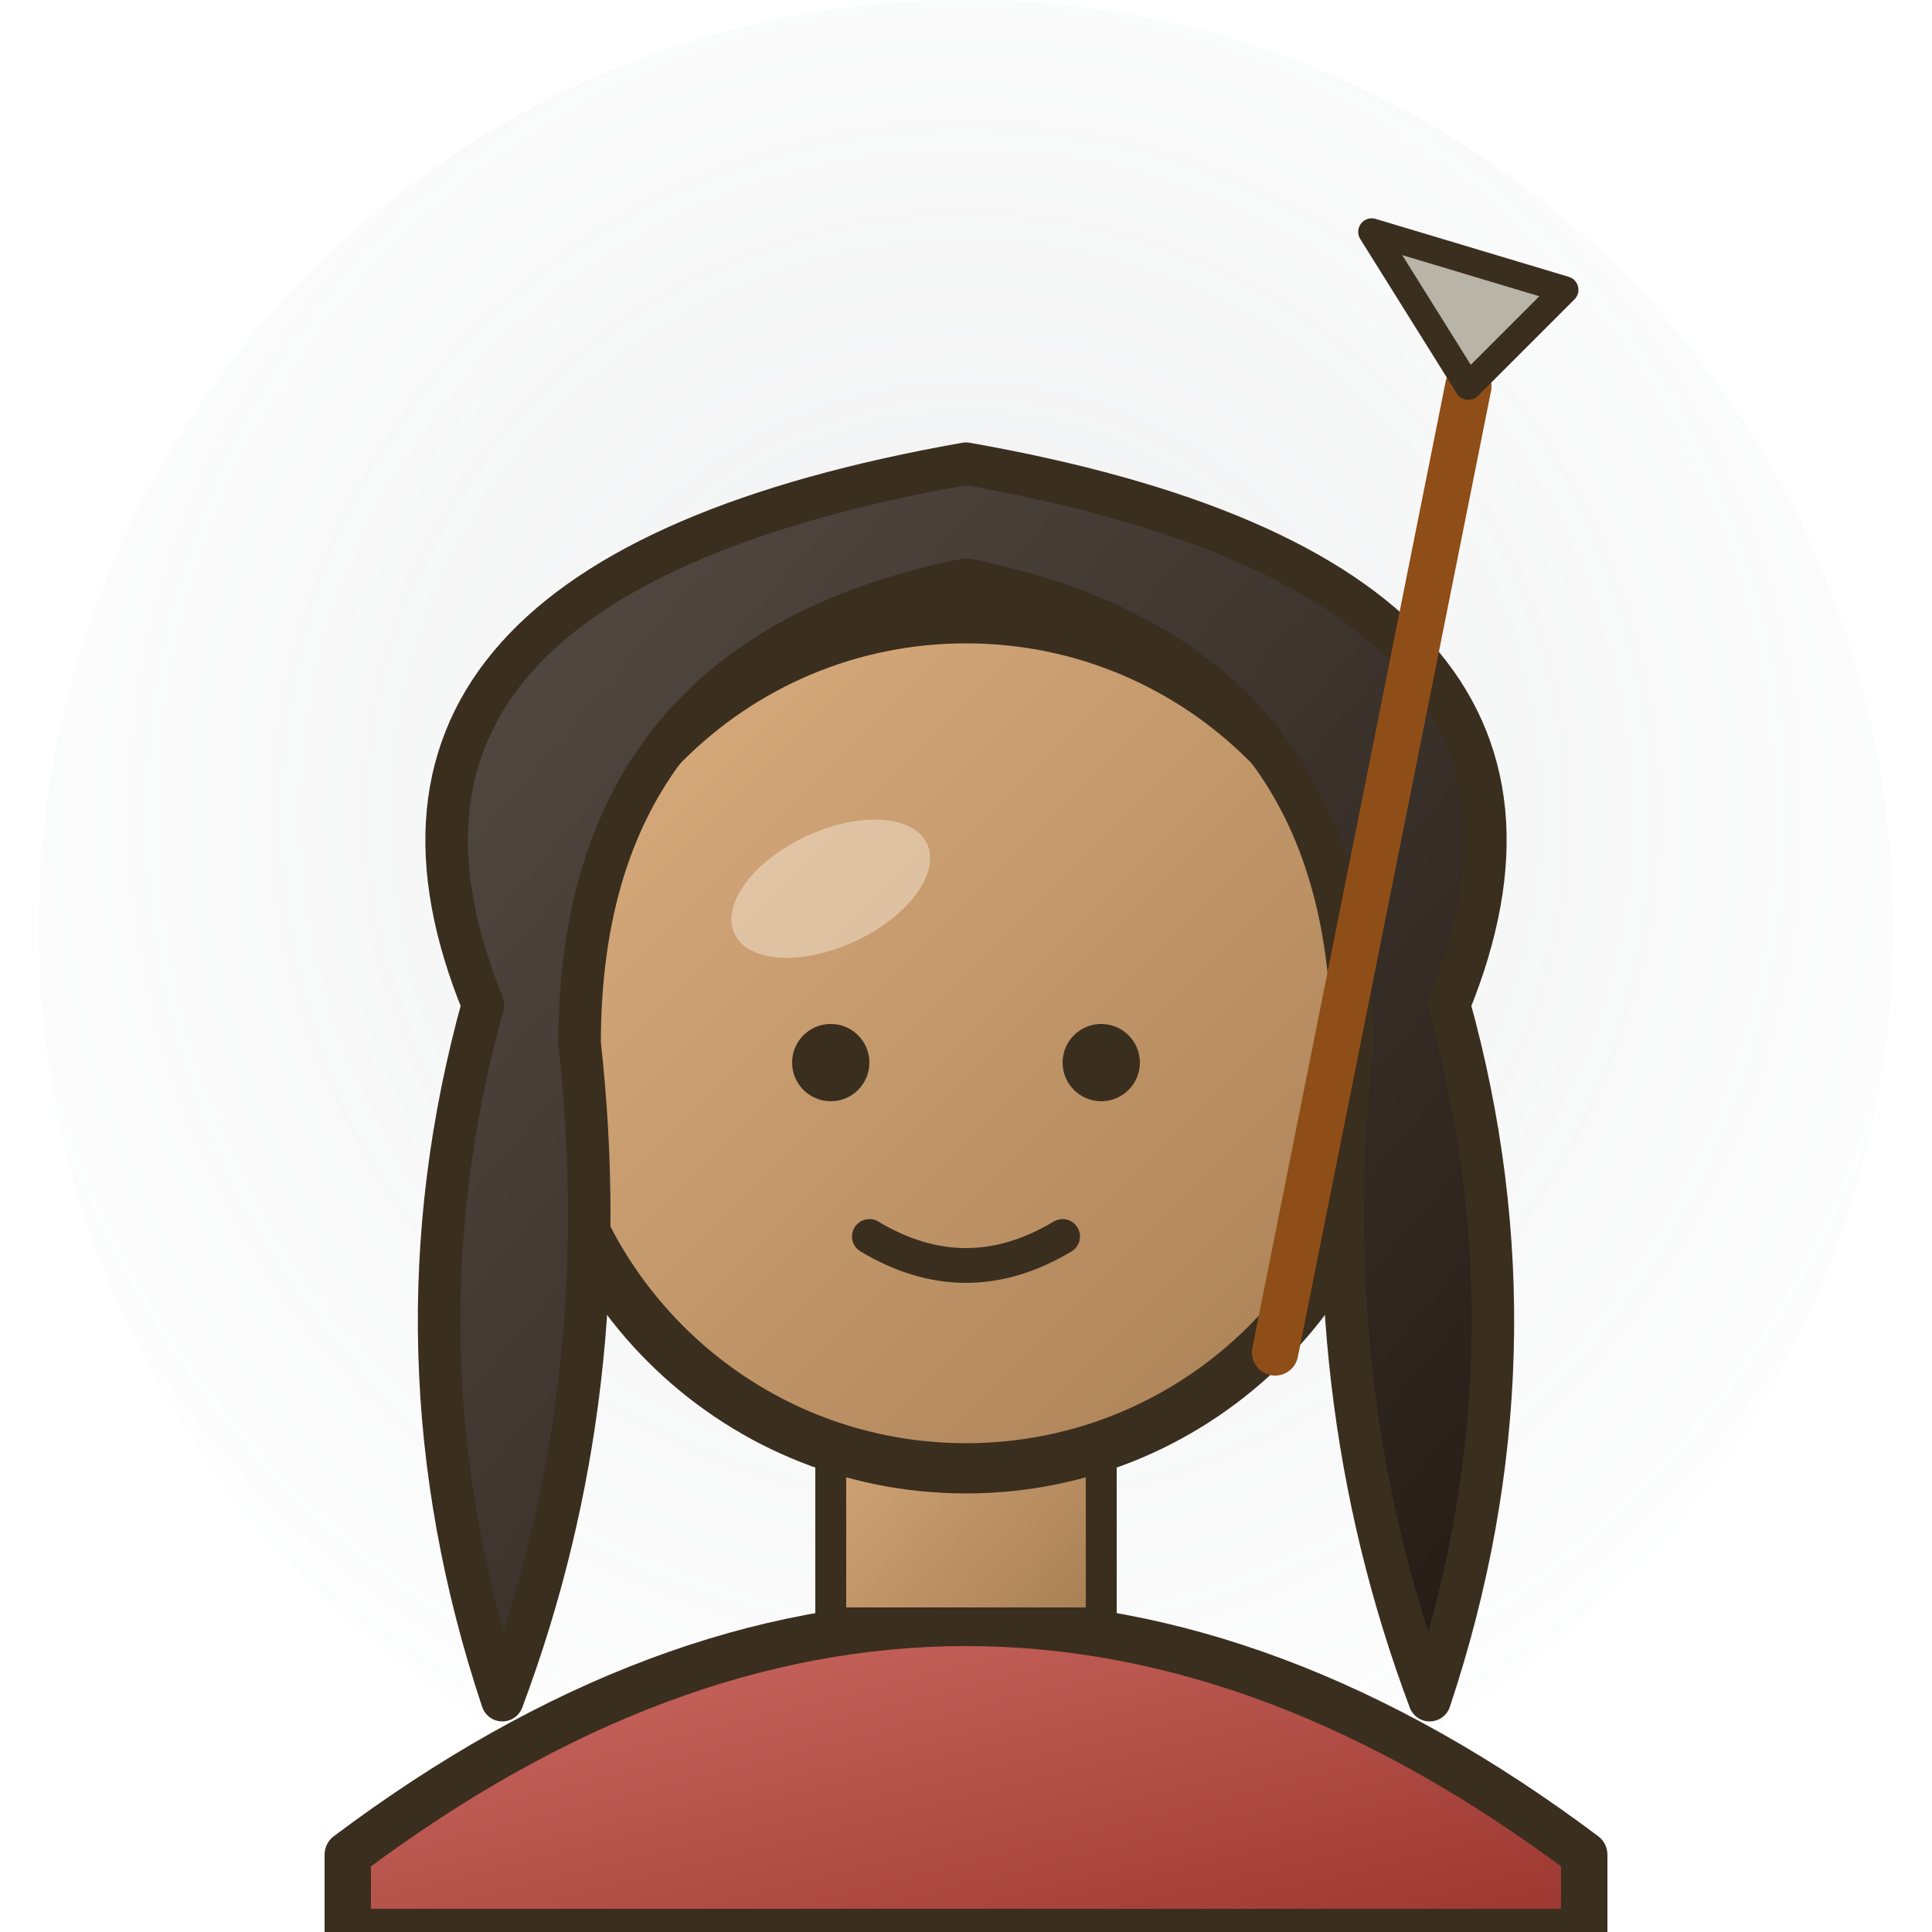
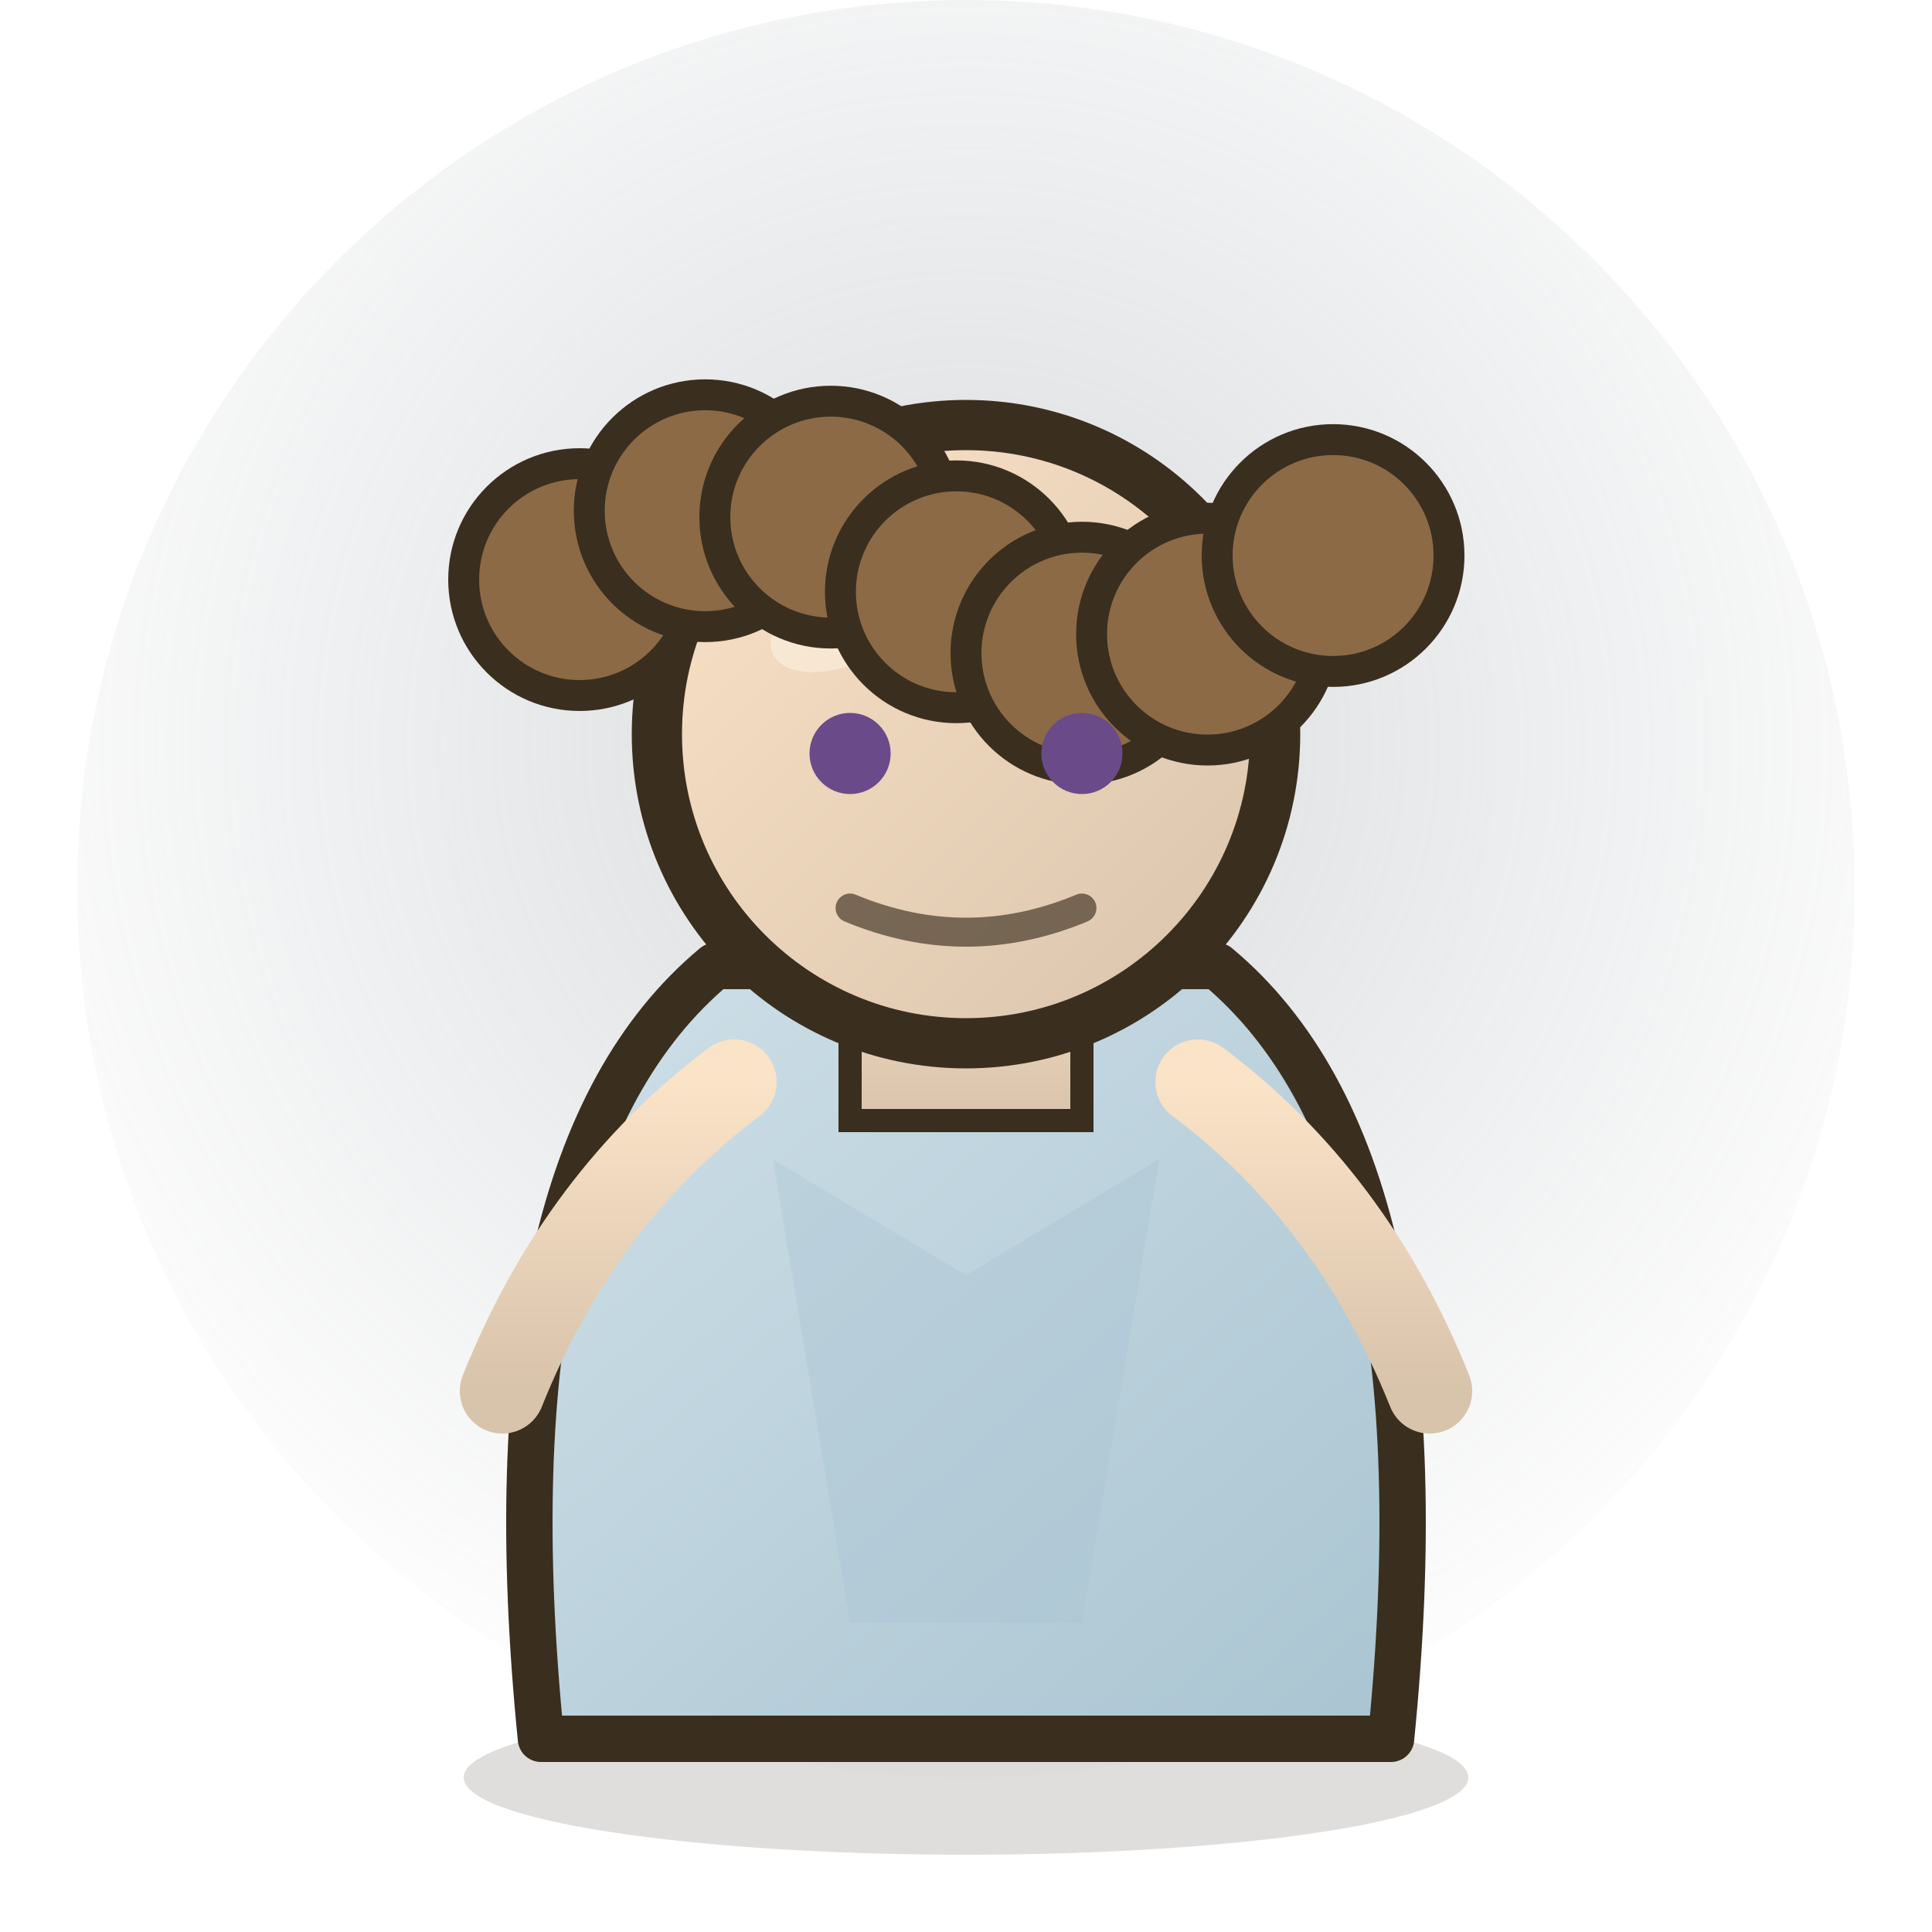
<svg xmlns="http://www.w3.org/2000/svg" viewBox="0 0 100 100" width="100" height="100" preserveAspectRatio="none">
-   <radialGradient id="aura452" cx="50%" cy="44%" r="62%">
-     <stop offset="0%" stop-color="#9AA0A6" stop-opacity="0.16" />
+   <radialGradient id="aura31" cx="50%" cy="42%" r="60%">
+     <stop offset="0%" stop-color="#9AA0A6" stop-opacity="0.38" />
    <stop offset="100%" stop-color="#9AA0A6" stop-opacity="0" />
  </radialGradient>
-   <circle cx="50" cy="48" r="48" fill="url(#aura452)" />
-   <ellipse cx="50" cy="93" rx="24" ry="3.6" fill="#3A2E1F" opacity="0.16" />
-   <linearGradient id="dg449" x1="0" y1="0" x2="1" y2="1">
-     <stop offset="0%" stop-color="#ce6c65" />
-     <stop offset="100%" stop-color="#9a362e" />
+   <circle cx="50" cy="46" r="46" fill="url(#aura31)" />
+   <ellipse cx="50" cy="92" rx="26" ry="4" fill="#3A2E1F" opacity="0.16" />
+   <linearGradient id="robe31" x1="0" y1="0" x2="1" y2="1">
+     <stop offset="0%" stop-color="#CFE0E8" />
+     <stop offset="100%" stop-color="#A9C4D1" />
  </linearGradient>
-   <linearGradient id="dg450" x1="0" y1="0" x2="1" y2="1">
-     <stop offset="0%" stop-color="#dcaf80" />
-     <stop offset="100%" stop-color="#a77e53" />
+   <path d="M 28 90 Q 25 60 37 50 L 63 50 Q 75 60 72 90 Z" fill="url(#robe31)" stroke="#3A2E1F" stroke-width="2.4" stroke-linejoin="round" />
+   <path d="M 44 84 L 40 60 L 50 66 L 60 60 L 56 84 Z" fill="#A9C4D1" opacity="0.35" />
+   <linearGradient id="skin31a" x1="0" y1="0" x2="0" y2="1">
+     <stop offset="0%" stop-color="#FBE3C7" />
+     <stop offset="100%" stop-color="#d8c3ab" />
  </linearGradient>
-   <linearGradient id="dg451" x1="0" y1="0" x2="1" y2="1">
-     <stop offset="0%" stop-color="#554d46" />
-     <stop offset="100%" stop-color="#231b14" />
+   <path d="M 38 56 Q 30 62 26 72" fill="none" stroke="url(#skin31a)" stroke-width="4.4" stroke-linecap="round" />
+   <path d="M 62 56 Q 70 62 74 72" fill="none" stroke="url(#skin31a)" stroke-width="4.4" stroke-linecap="round" />
+   <rect x="44" y="46" width="12" height="12" fill="url(#skin31a)" stroke="#3A2E1F" stroke-width="1.2" />
+   <linearGradient id="skin31b" x1="0" y1="0" x2="1" y2="1">
+     <stop offset="0%" stop-color="#FBE3C7" />
+     <stop offset="100%" stop-color="#d8c3ab" />
  </linearGradient>
-   <path d="M 18 96 Q 50 72 82 96 L 82 100 L 18 100 Z" fill="url(#dg449)" stroke="#3A2E1F" stroke-width="2.4" stroke-linejoin="round" />
-   <rect x="43" y="68" width="14" height="16" fill="url(#dg450)" stroke="#3A2E1F" stroke-width="1.6" />
-   <circle cx="50" cy="54" r="22" fill="url(#dg450)" stroke="#3A2E1F" stroke-width="2.6" />
-   <ellipse cx="43" cy="46" rx="5.5" ry="3" fill="#FFF8EC" opacity="0.4" transform="rotate(-25 43 46)" />
-   <path d="M 25 52 Q 16 30 50 24 Q 84 30 75 52 Q 80 70 74 88 Q 68 72 70 54 Q 70 34 50 30 Q 30 34 30 54 Q 32 72 26 88 Q 20 70 25 52 Z" fill="url(#dg451)" stroke="#3A2E1F" stroke-width="2.2" stroke-linejoin="round" />
-   <circle cx="43" cy="55" r="2" fill="#3A2E1F" />
-   <circle cx="57" cy="55" r="2" fill="#3A2E1F" />
-   <path d="M 45 64 Q 50 67 55 64" stroke="#3A2E1F" stroke-width="1.8" fill="none" stroke-linecap="round" />
-   <line x1="76" y1="20" x2="66" y2="70" stroke="#8F4E17" stroke-width="2.4" stroke-linecap="round" />
-   <path d="M 76 20 L 71 12 L 81 15 Z" fill="#B9B4A8" stroke="#3A2E1F" stroke-width="1.4" stroke-linejoin="round" />
+   <circle cx="50" cy="38" r="16" fill="url(#skin31b)" stroke="#3A2E1F" stroke-width="2.6" />
+   <ellipse cx="44" cy="32" rx="4.4" ry="2.3" fill="#FFF8EC" opacity="0.45" transform="rotate(-25 44 32)" />
+   <circle cx="30" cy="30" r="6" fill="#8C6A46" stroke="#3A2E1F" stroke-width="1.6" />
+   <circle cx="36.5" cy="26.435" r="6" fill="#8C6A46" stroke="#3A2E1F" stroke-width="1.6" />
+   <circle cx="43" cy="26.766" r="6" fill="#8C6A46" stroke="#3A2E1F" stroke-width="1.6" />
+   <circle cx="49.5" cy="30.631" r="6" fill="#8C6A46" stroke="#3A2E1F" stroke-width="1.6" />
+   <circle cx="56" cy="33.806" r="6" fill="#8C6A46" stroke="#3A2E1F" stroke-width="1.6" />
+   <circle cx="62.5" cy="32.822" r="6" fill="#8C6A46" stroke="#3A2E1F" stroke-width="1.6" />
+   <circle cx="69" cy="28.754" r="6" fill="#8C6A46" stroke="#3A2E1F" stroke-width="1.6" />
+   <circle cx="44" cy="39" r="2.1" fill="#6b4a8a" />
+   <circle cx="56" cy="39" r="2.1" fill="#6b4a8a" />
+   <path d="M 44 47 Q 50 49.5 56 47" fill="none" stroke="#3A2E1F" stroke-width="1.5" stroke-linecap="round" opacity="0.65" />
</svg>
